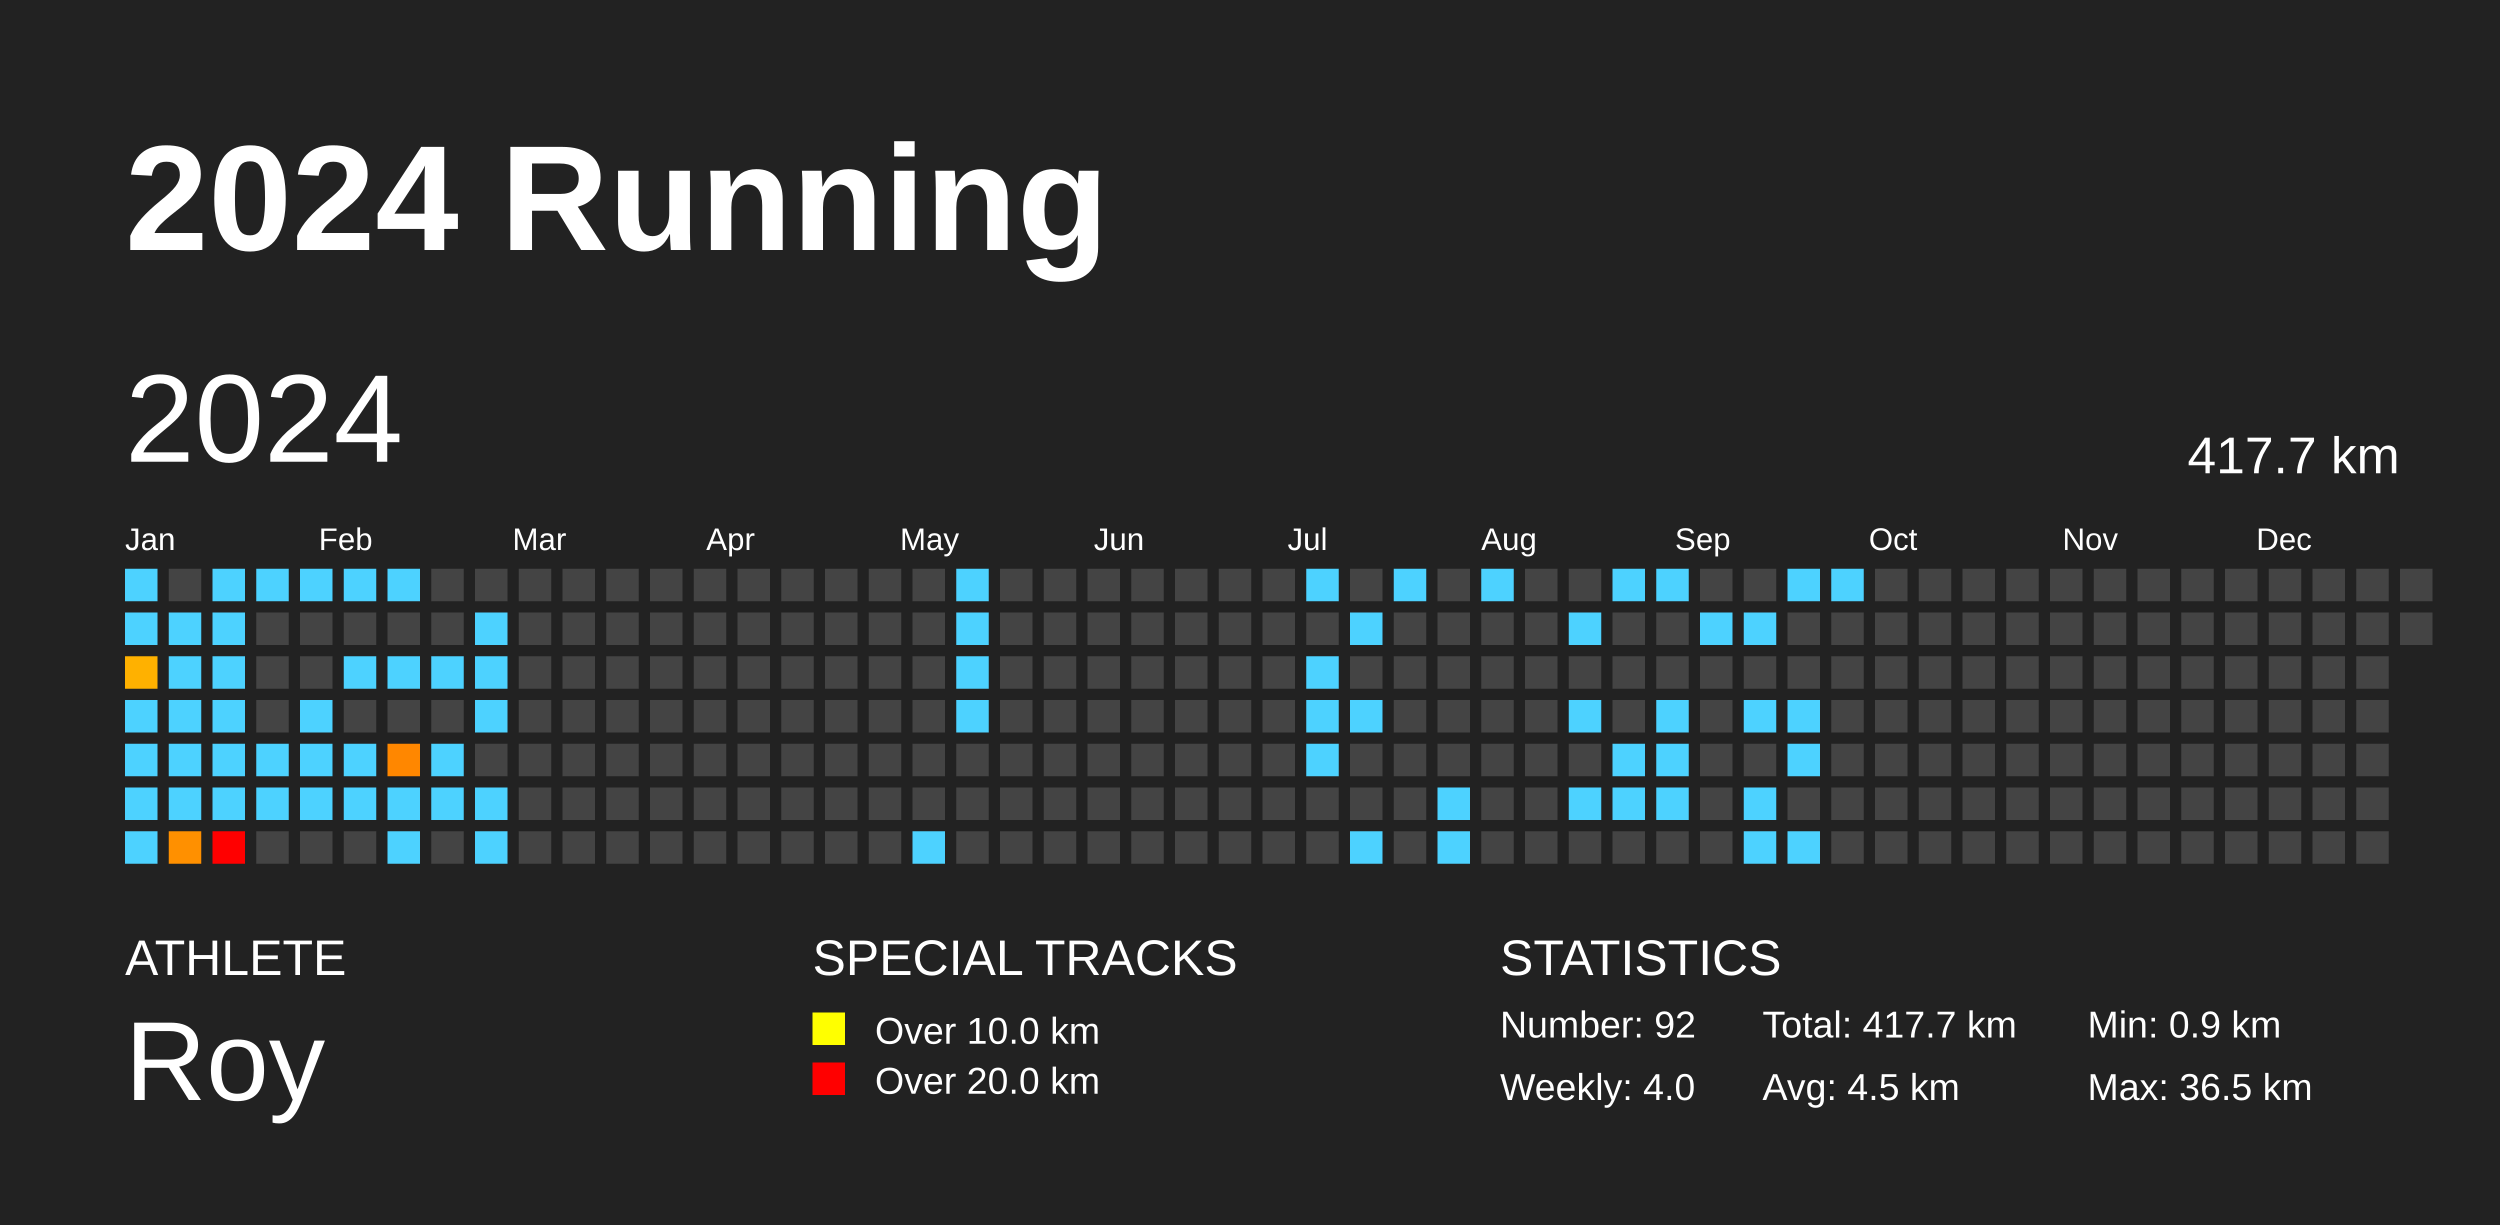
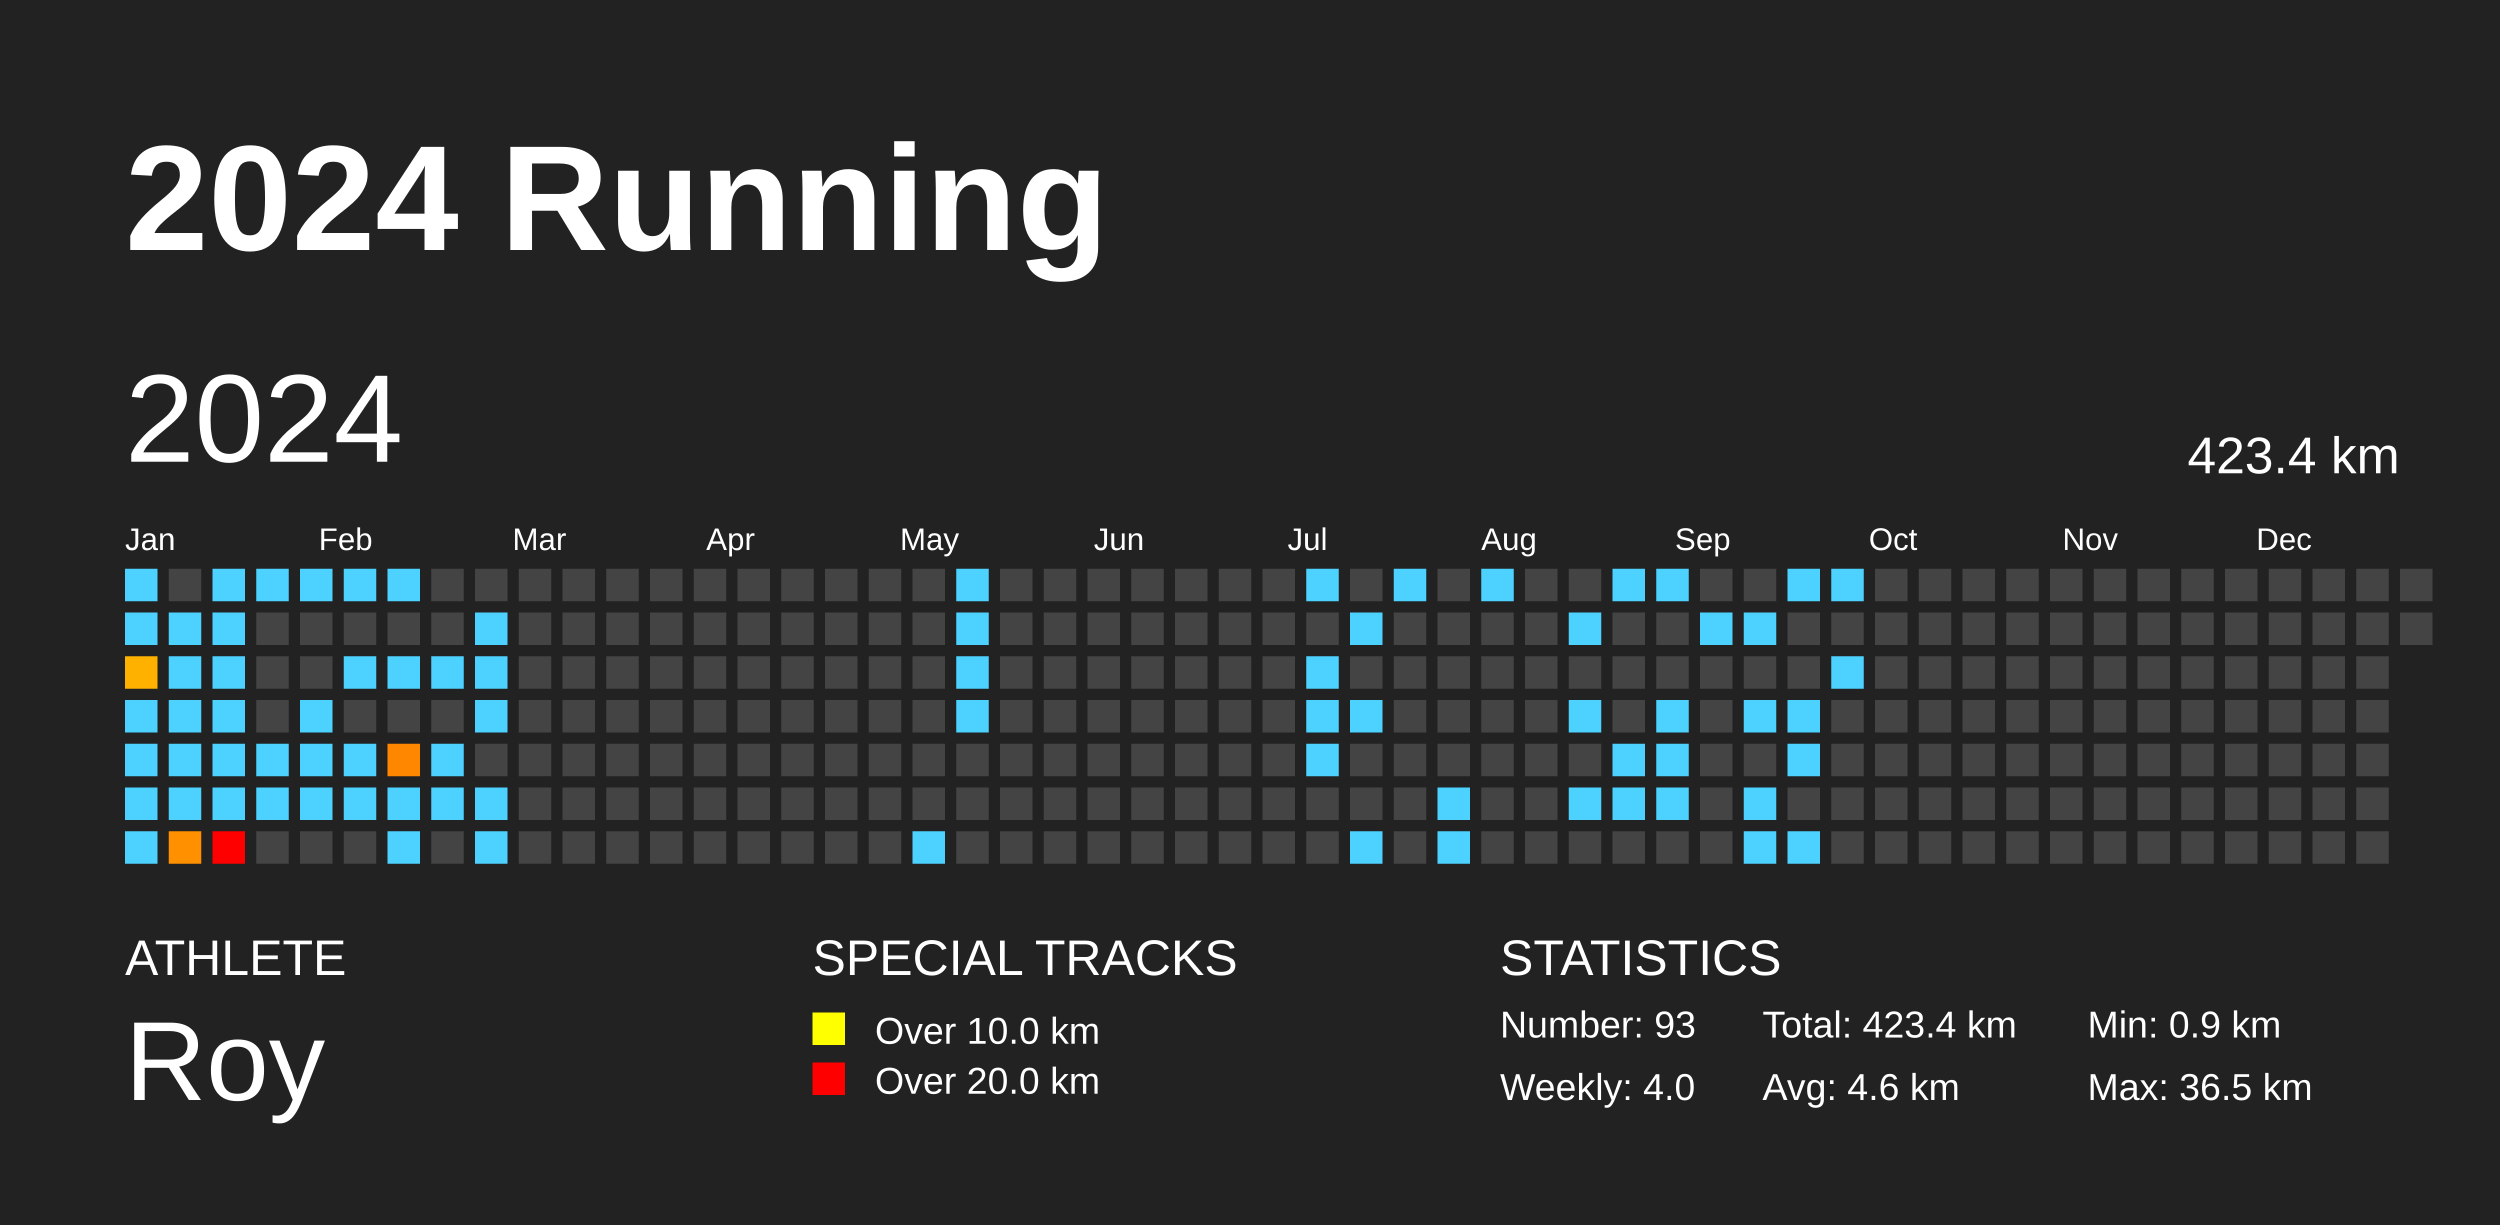
<svg xmlns="http://www.w3.org/2000/svg" baseProfile="full" height="98mm" version="1.1" viewBox="0,0,200,98" width="200mm">
  <defs />
  <rect fill="#222222" height="98" width="200" x="0" y="0" />
  <text fill="#FFFFFF" style="font-size:12px; font-family:Arial; font-weight:bold;" x="10" y="20">2024 Running</text>
  <text fill="#FFFFFF" style="font-size:4px; font-family:Arial" x="10" y="78">ATHLETE</text>
  <text fill="#FFFFFF" style="font-size:9px; font-family:Arial" x="10" y="88">Roy</text>
  <text fill="#FFFFFF" style="font-size:4px; font-family:Arial" x="65" y="78">SPECIAL TRACKS</text>
  <rect fill="yellow" height="2.6" width="2.6" x="65" y="81" />
  <text fill="#FFFFFF" style="font-size:3px; font-family:Arial" x="70" y="83.5">Over 10.0 km</text>
  <rect fill="red" height="2.6" width="2.6" x="65" y="85" />
  <text fill="#FFFFFF" style="font-size:3px; font-family:Arial" x="70" y="87.5">Over 20.0 km</text>
  <text fill="#FFFFFF" style="font-size:4px; font-family:Arial" x="120" y="78">STATISTICS</text>
-   <text fill="#FFFFFF" style="font-size:3px; font-family:Arial" x="120" y="83">Number: 92</text>
+   <text fill="#FFFFFF" style="font-size:3px; font-family:Arial" x="120" y="83">Number: 93</text>
  <text fill="#FFFFFF" style="font-size:3px; font-family:Arial" x="120" y="88">Weekly: 4.0</text>
-   <text fill="#FFFFFF" style="font-size:3px; font-family:Arial" x="141" y="83">Total: 417.7 km</text>
-   <text fill="#FFFFFF" style="font-size:3px; font-family:Arial" x="141" y="88">Avg: 4.5 km</text>
+   <text fill="#FFFFFF" style="font-size:3px; font-family:Arial" x="141" y="83">Total: 423.4 km</text>
+   <text fill="#FFFFFF" style="font-size:3px; font-family:Arial" x="141" y="88">Avg: 4.6 km</text>
  <text fill="#FFFFFF" style="font-size:3px; font-family:Arial" x="167" y="83">Min: 0.9 km</text>
  <text fill="#FFFFFF" style="font-size:3px; font-family:Arial" x="167" y="88">Max: 36.5 km</text>
  <text dominant-baseline="hanging" fill="#FFFFFF" style="font-size:10.0px; font-family:Arial;" x="10" y="30">2024</text>
-   <text dominant-baseline="hanging" fill="#FFFFFF" style="font-size:4.125px; font-family:Arial;" x="175" y="35">417.7 km</text>
+   <text dominant-baseline="hanging" fill="#FFFFFF" style="font-size:4.125px; font-family:Arial;" x="175" y="35">423.4 km</text>
  <text fill="#FFFFFF" style="font-size:2.5px; font-family:Arial" x="10.0" y="44">Jan</text>
  <text fill="#FFFFFF" style="font-size:2.5px; font-family:Arial" x="25.5" y="44">Feb</text>
  <text fill="#FFFFFF" style="font-size:2.5px; font-family:Arial" x="41.0" y="44">Mar</text>
  <text fill="#FFFFFF" style="font-size:2.5px; font-family:Arial" x="56.5" y="44">Apr</text>
  <text fill="#FFFFFF" style="font-size:2.5px; font-family:Arial" x="72.0" y="44">May</text>
  <text fill="#FFFFFF" style="font-size:2.5px; font-family:Arial" x="87.5" y="44">Jun</text>
  <text fill="#FFFFFF" style="font-size:2.5px; font-family:Arial" x="103.0" y="44">Jul</text>
  <text fill="#FFFFFF" style="font-size:2.5px; font-family:Arial" x="118.5" y="44">Aug</text>
  <text fill="#FFFFFF" style="font-size:2.5px; font-family:Arial" x="134.0" y="44">Sep</text>
  <text fill="#FFFFFF" style="font-size:2.5px; font-family:Arial" x="149.5" y="44">Oct</text>
  <text fill="#FFFFFF" style="font-size:2.5px; font-family:Arial" x="165.0" y="44">Nov</text>
  <text fill="#FFFFFF" style="font-size:2.5px; font-family:Arial" x="180.5" y="44">Dec</text>
  <rect fill="#4dd2ff" height="2.6" width="2.6" x="10.0" y="45.5" />
  <rect fill="#4dd2ff" height="2.6" width="2.6" x="10.0" y="49.0" />
  <rect fill="#ffb100" height="2.6" width="2.6" x="10.0" y="52.5" />
  <rect fill="#4dd2ff" height="2.6" width="2.6" x="10.0" y="56.0" />
  <rect fill="#4dd2ff" height="2.6" width="2.6" x="10.0" y="59.5" />
  <rect fill="#4dd2ff" height="2.6" width="2.6" x="10.0" y="63.0" />
  <rect fill="#4dd2ff" height="2.6" width="2.6" x="10.0" y="66.5" />
  <rect fill="#444444" height="2.6" width="2.6" x="13.5" y="45.5" />
  <rect fill="#4dd2ff" height="2.6" width="2.6" x="13.5" y="49.0" />
  <rect fill="#4dd2ff" height="2.6" width="2.6" x="13.5" y="52.5" />
  <rect fill="#4dd2ff" height="2.6" width="2.6" x="13.5" y="56.0" />
  <rect fill="#4dd2ff" height="2.6" width="2.6" x="13.5" y="59.5" />
  <rect fill="#4dd2ff" height="2.6" width="2.6" x="13.5" y="63.0" />
  <rect fill="#ff9000" height="2.6" width="2.6" x="13.5" y="66.5" />
  <rect fill="#4dd2ff" height="2.6" width="2.6" x="17.0" y="45.5" />
  <rect fill="#4dd2ff" height="2.6" width="2.6" x="17.0" y="49.0" />
  <rect fill="#4dd2ff" height="2.6" width="2.6" x="17.0" y="52.5" />
  <rect fill="#4dd2ff" height="2.6" width="2.6" x="17.0" y="56.0" />
  <rect fill="#4dd2ff" height="2.6" width="2.6" x="17.0" y="59.5" />
  <rect fill="#4dd2ff" height="2.6" width="2.6" x="17.0" y="63.0" />
  <rect fill="red" height="2.6" width="2.6" x="17.0" y="66.5" />
  <rect fill="#4dd2ff" height="2.6" width="2.6" x="20.5" y="45.5" />
  <rect fill="#444444" height="2.6" width="2.6" x="20.5" y="49.0" />
  <rect fill="#444444" height="2.6" width="2.6" x="20.5" y="52.5" />
  <rect fill="#444444" height="2.6" width="2.6" x="20.5" y="56.0" />
  <rect fill="#4dd2ff" height="2.6" width="2.6" x="20.5" y="59.5" />
  <rect fill="#4dd2ff" height="2.6" width="2.6" x="20.5" y="63.0" />
  <rect fill="#444444" height="2.6" width="2.6" x="20.5" y="66.5" />
  <rect fill="#4dd2ff" height="2.6" width="2.6" x="24.0" y="45.5" />
  <rect fill="#444444" height="2.6" width="2.6" x="24.0" y="49.0" />
  <rect fill="#444444" height="2.6" width="2.6" x="24.0" y="52.5" />
  <rect fill="#4dd2ff" height="2.6" width="2.6" x="24.0" y="56.0" />
  <rect fill="#4dd2ff" height="2.6" width="2.6" x="24.0" y="59.5" />
  <rect fill="#4dd2ff" height="2.6" width="2.6" x="24.0" y="63.0" />
  <rect fill="#444444" height="2.6" width="2.6" x="24.0" y="66.5" />
  <rect fill="#4dd2ff" height="2.6" width="2.6" x="27.5" y="45.5" />
  <rect fill="#444444" height="2.6" width="2.6" x="27.5" y="49.0" />
  <rect fill="#4dd2ff" height="2.6" width="2.6" x="27.5" y="52.5" />
  <rect fill="#444444" height="2.6" width="2.6" x="27.5" y="56.0" />
  <rect fill="#4dd2ff" height="2.6" width="2.6" x="27.5" y="59.5" />
  <rect fill="#4dd2ff" height="2.6" width="2.6" x="27.5" y="63.0" />
  <rect fill="#444444" height="2.6" width="2.6" x="27.5" y="66.5" />
  <rect fill="#4dd2ff" height="2.6" width="2.6" x="31.0" y="45.5" />
  <rect fill="#444444" height="2.6" width="2.6" x="31.0" y="49.0" />
  <rect fill="#4dd2ff" height="2.6" width="2.6" x="31.0" y="52.5" />
  <rect fill="#444444" height="2.6" width="2.6" x="31.0" y="56.0" />
  <rect fill="#ff8700" height="2.6" width="2.6" x="31.0" y="59.5" />
  <rect fill="#4dd2ff" height="2.6" width="2.6" x="31.0" y="63.0" />
  <rect fill="#4dd2ff" height="2.6" width="2.6" x="31.0" y="66.5" />
  <rect fill="#444444" height="2.6" width="2.6" x="34.5" y="45.5" />
  <rect fill="#444444" height="2.6" width="2.6" x="34.5" y="49.0" />
  <rect fill="#4dd2ff" height="2.6" width="2.6" x="34.5" y="52.5" />
  <rect fill="#444444" height="2.6" width="2.6" x="34.5" y="56.0" />
  <rect fill="#4dd2ff" height="2.6" width="2.6" x="34.5" y="59.5" />
  <rect fill="#4dd2ff" height="2.6" width="2.6" x="34.5" y="63.0" />
  <rect fill="#444444" height="2.6" width="2.6" x="34.5" y="66.5" />
  <rect fill="#444444" height="2.6" width="2.6" x="38.0" y="45.5" />
  <rect fill="#4dd2ff" height="2.6" width="2.6" x="38.0" y="49.0" />
  <rect fill="#4dd2ff" height="2.6" width="2.6" x="38.0" y="52.5" />
  <rect fill="#4dd2ff" height="2.6" width="2.6" x="38.0" y="56.0" />
  <rect fill="#444444" height="2.6" width="2.6" x="38.0" y="59.5" />
  <rect fill="#4dd2ff" height="2.6" width="2.6" x="38.0" y="63.0" />
  <rect fill="#4dd2ff" height="2.6" width="2.6" x="38.0" y="66.5" />
  <rect fill="#444444" height="2.6" width="2.6" x="41.5" y="45.5" />
  <rect fill="#444444" height="2.6" width="2.6" x="41.5" y="49.0" />
  <rect fill="#444444" height="2.6" width="2.6" x="41.5" y="52.5" />
  <rect fill="#444444" height="2.6" width="2.6" x="41.5" y="56.0" />
  <rect fill="#444444" height="2.6" width="2.6" x="41.5" y="59.5" />
  <rect fill="#444444" height="2.6" width="2.6" x="41.5" y="63.0" />
  <rect fill="#444444" height="2.6" width="2.6" x="41.5" y="66.5" />
  <rect fill="#444444" height="2.6" width="2.6" x="45.0" y="45.5" />
  <rect fill="#444444" height="2.6" width="2.6" x="45.0" y="49.0" />
  <rect fill="#444444" height="2.6" width="2.6" x="45.0" y="52.5" />
  <rect fill="#444444" height="2.6" width="2.6" x="45.0" y="56.0" />
  <rect fill="#444444" height="2.6" width="2.6" x="45.0" y="59.5" />
  <rect fill="#444444" height="2.6" width="2.6" x="45.0" y="63.0" />
  <rect fill="#444444" height="2.6" width="2.6" x="45.0" y="66.5" />
  <rect fill="#444444" height="2.6" width="2.6" x="48.5" y="45.5" />
  <rect fill="#444444" height="2.6" width="2.6" x="48.5" y="49.0" />
  <rect fill="#444444" height="2.6" width="2.6" x="48.5" y="52.5" />
  <rect fill="#444444" height="2.6" width="2.6" x="48.5" y="56.0" />
  <rect fill="#444444" height="2.6" width="2.6" x="48.5" y="59.5" />
  <rect fill="#444444" height="2.6" width="2.6" x="48.5" y="63.0" />
  <rect fill="#444444" height="2.6" width="2.6" x="48.5" y="66.5" />
  <rect fill="#444444" height="2.6" width="2.6" x="52.0" y="45.5" />
  <rect fill="#444444" height="2.6" width="2.6" x="52.0" y="49.0" />
  <rect fill="#444444" height="2.6" width="2.6" x="52.0" y="52.5" />
  <rect fill="#444444" height="2.6" width="2.6" x="52.0" y="56.0" />
  <rect fill="#444444" height="2.6" width="2.6" x="52.0" y="59.5" />
  <rect fill="#444444" height="2.6" width="2.6" x="52.0" y="63.0" />
  <rect fill="#444444" height="2.6" width="2.6" x="52.0" y="66.5" />
  <rect fill="#444444" height="2.6" width="2.6" x="55.5" y="45.5" />
  <rect fill="#444444" height="2.6" width="2.6" x="55.5" y="49.0" />
  <rect fill="#444444" height="2.6" width="2.6" x="55.5" y="52.5" />
  <rect fill="#444444" height="2.6" width="2.6" x="55.5" y="56.0" />
  <rect fill="#444444" height="2.6" width="2.6" x="55.5" y="59.5" />
  <rect fill="#444444" height="2.6" width="2.6" x="55.5" y="63.0" />
  <rect fill="#444444" height="2.6" width="2.6" x="55.5" y="66.5" />
  <rect fill="#444444" height="2.6" width="2.6" x="59.0" y="45.5" />
  <rect fill="#444444" height="2.6" width="2.6" x="59.0" y="49.0" />
  <rect fill="#444444" height="2.6" width="2.6" x="59.0" y="52.5" />
  <rect fill="#444444" height="2.6" width="2.6" x="59.0" y="56.0" />
  <rect fill="#444444" height="2.6" width="2.6" x="59.0" y="59.5" />
  <rect fill="#444444" height="2.6" width="2.6" x="59.0" y="63.0" />
  <rect fill="#444444" height="2.6" width="2.6" x="59.0" y="66.5" />
  <rect fill="#444444" height="2.6" width="2.6" x="62.5" y="45.5" />
  <rect fill="#444444" height="2.6" width="2.6" x="62.5" y="49.0" />
  <rect fill="#444444" height="2.6" width="2.6" x="62.5" y="52.5" />
  <rect fill="#444444" height="2.6" width="2.6" x="62.5" y="56.0" />
  <rect fill="#444444" height="2.6" width="2.6" x="62.5" y="59.5" />
  <rect fill="#444444" height="2.6" width="2.6" x="62.5" y="63.0" />
  <rect fill="#444444" height="2.6" width="2.6" x="62.5" y="66.5" />
  <rect fill="#444444" height="2.6" width="2.6" x="66.0" y="45.5" />
  <rect fill="#444444" height="2.6" width="2.6" x="66.0" y="49.0" />
  <rect fill="#444444" height="2.6" width="2.6" x="66.0" y="52.5" />
  <rect fill="#444444" height="2.6" width="2.6" x="66.0" y="56.0" />
  <rect fill="#444444" height="2.6" width="2.6" x="66.0" y="59.5" />
  <rect fill="#444444" height="2.6" width="2.6" x="66.0" y="63.0" />
  <rect fill="#444444" height="2.6" width="2.6" x="66.0" y="66.5" />
  <rect fill="#444444" height="2.6" width="2.6" x="69.5" y="45.5" />
  <rect fill="#444444" height="2.6" width="2.6" x="69.5" y="49.0" />
  <rect fill="#444444" height="2.6" width="2.6" x="69.5" y="52.5" />
  <rect fill="#444444" height="2.6" width="2.6" x="69.5" y="56.0" />
  <rect fill="#444444" height="2.6" width="2.6" x="69.5" y="59.5" />
  <rect fill="#444444" height="2.6" width="2.6" x="69.5" y="63.0" />
  <rect fill="#444444" height="2.6" width="2.6" x="69.5" y="66.5" />
  <rect fill="#444444" height="2.6" width="2.6" x="73.0" y="45.5" />
  <rect fill="#444444" height="2.6" width="2.6" x="73.0" y="49.0" />
  <rect fill="#444444" height="2.6" width="2.6" x="73.0" y="52.5" />
  <rect fill="#444444" height="2.6" width="2.6" x="73.0" y="56.0" />
  <rect fill="#444444" height="2.6" width="2.6" x="73.0" y="59.5" />
  <rect fill="#444444" height="2.6" width="2.6" x="73.0" y="63.0" />
  <rect fill="#4dd2ff" height="2.6" width="2.6" x="73.0" y="66.5" />
  <rect fill="#4dd2ff" height="2.6" width="2.6" x="76.5" y="45.5" />
  <rect fill="#4dd2ff" height="2.6" width="2.6" x="76.5" y="49.0" />
  <rect fill="#4dd2ff" height="2.6" width="2.6" x="76.5" y="52.5" />
  <rect fill="#4dd2ff" height="2.6" width="2.6" x="76.5" y="56.0" />
  <rect fill="#444444" height="2.6" width="2.6" x="76.5" y="59.5" />
  <rect fill="#444444" height="2.6" width="2.6" x="76.5" y="63.0" />
  <rect fill="#444444" height="2.6" width="2.6" x="76.5" y="66.5" />
  <rect fill="#444444" height="2.6" width="2.6" x="80.0" y="45.5" />
  <rect fill="#444444" height="2.6" width="2.6" x="80.0" y="49.0" />
  <rect fill="#444444" height="2.6" width="2.6" x="80.0" y="52.5" />
  <rect fill="#444444" height="2.6" width="2.6" x="80.0" y="56.0" />
  <rect fill="#444444" height="2.6" width="2.6" x="80.0" y="59.5" />
  <rect fill="#444444" height="2.6" width="2.6" x="80.0" y="63.0" />
  <rect fill="#444444" height="2.6" width="2.6" x="80.0" y="66.5" />
  <rect fill="#444444" height="2.6" width="2.6" x="83.5" y="45.5" />
  <rect fill="#444444" height="2.6" width="2.6" x="83.5" y="49.0" />
  <rect fill="#444444" height="2.6" width="2.6" x="83.5" y="52.5" />
  <rect fill="#444444" height="2.6" width="2.6" x="83.5" y="56.0" />
  <rect fill="#444444" height="2.6" width="2.6" x="83.5" y="59.5" />
  <rect fill="#444444" height="2.6" width="2.6" x="83.5" y="63.0" />
  <rect fill="#444444" height="2.6" width="2.6" x="83.5" y="66.5" />
  <rect fill="#444444" height="2.6" width="2.6" x="87.0" y="45.5" />
  <rect fill="#444444" height="2.6" width="2.6" x="87.0" y="49.0" />
  <rect fill="#444444" height="2.6" width="2.6" x="87.0" y="52.5" />
  <rect fill="#444444" height="2.6" width="2.6" x="87.0" y="56.0" />
  <rect fill="#444444" height="2.6" width="2.6" x="87.0" y="59.5" />
  <rect fill="#444444" height="2.6" width="2.6" x="87.0" y="63.0" />
  <rect fill="#444444" height="2.6" width="2.6" x="87.0" y="66.5" />
  <rect fill="#444444" height="2.6" width="2.6" x="90.5" y="45.5" />
  <rect fill="#444444" height="2.6" width="2.6" x="90.5" y="49.0" />
  <rect fill="#444444" height="2.6" width="2.6" x="90.5" y="52.5" />
  <rect fill="#444444" height="2.6" width="2.6" x="90.5" y="56.0" />
  <rect fill="#444444" height="2.6" width="2.6" x="90.5" y="59.5" />
  <rect fill="#444444" height="2.6" width="2.6" x="90.5" y="63.0" />
  <rect fill="#444444" height="2.6" width="2.6" x="90.5" y="66.5" />
  <rect fill="#444444" height="2.6" width="2.6" x="94.0" y="45.5" />
  <rect fill="#444444" height="2.6" width="2.6" x="94.0" y="49.0" />
  <rect fill="#444444" height="2.6" width="2.6" x="94.0" y="52.5" />
  <rect fill="#444444" height="2.6" width="2.6" x="94.0" y="56.0" />
  <rect fill="#444444" height="2.6" width="2.6" x="94.0" y="59.5" />
  <rect fill="#444444" height="2.6" width="2.6" x="94.0" y="63.0" />
  <rect fill="#444444" height="2.6" width="2.6" x="94.0" y="66.5" />
  <rect fill="#444444" height="2.6" width="2.6" x="97.5" y="45.5" />
  <rect fill="#444444" height="2.6" width="2.6" x="97.5" y="49.0" />
  <rect fill="#444444" height="2.6" width="2.6" x="97.5" y="52.5" />
  <rect fill="#444444" height="2.6" width="2.6" x="97.5" y="56.0" />
  <rect fill="#444444" height="2.6" width="2.6" x="97.5" y="59.5" />
  <rect fill="#444444" height="2.6" width="2.6" x="97.5" y="63.0" />
  <rect fill="#444444" height="2.6" width="2.6" x="97.5" y="66.5" />
  <rect fill="#444444" height="2.6" width="2.6" x="101.0" y="45.5" />
  <rect fill="#444444" height="2.6" width="2.6" x="101.0" y="49.0" />
  <rect fill="#444444" height="2.6" width="2.6" x="101.0" y="52.5" />
  <rect fill="#444444" height="2.6" width="2.6" x="101.0" y="56.0" />
  <rect fill="#444444" height="2.6" width="2.6" x="101.0" y="59.5" />
  <rect fill="#444444" height="2.6" width="2.6" x="101.0" y="63.0" />
  <rect fill="#444444" height="2.6" width="2.6" x="101.0" y="66.5" />
  <rect fill="#4dd2ff" height="2.6" width="2.6" x="104.5" y="45.5" />
  <rect fill="#444444" height="2.6" width="2.6" x="104.5" y="49.0" />
  <rect fill="#4dd2ff" height="2.6" width="2.6" x="104.5" y="52.5" />
  <rect fill="#4dd2ff" height="2.6" width="2.6" x="104.5" y="56.0" />
  <rect fill="#4dd2ff" height="2.6" width="2.6" x="104.5" y="59.5" />
  <rect fill="#444444" height="2.6" width="2.6" x="104.5" y="63.0" />
  <rect fill="#444444" height="2.6" width="2.6" x="104.5" y="66.5" />
  <rect fill="#444444" height="2.6" width="2.6" x="108.0" y="45.5" />
  <rect fill="#4dd2ff" height="2.6" width="2.6" x="108.0" y="49.0" />
  <rect fill="#444444" height="2.6" width="2.6" x="108.0" y="52.5" />
  <rect fill="#4dd2ff" height="2.6" width="2.6" x="108.0" y="56.0" />
  <rect fill="#444444" height="2.6" width="2.6" x="108.0" y="59.5" />
  <rect fill="#444444" height="2.6" width="2.6" x="108.0" y="63.0" />
  <rect fill="#4dd2ff" height="2.6" width="2.6" x="108.0" y="66.5" />
  <rect fill="#4dd2ff" height="2.6" width="2.6" x="111.5" y="45.5" />
  <rect fill="#444444" height="2.6" width="2.6" x="111.5" y="49.0" />
  <rect fill="#444444" height="2.6" width="2.6" x="111.5" y="52.5" />
  <rect fill="#444444" height="2.6" width="2.6" x="111.5" y="56.0" />
  <rect fill="#444444" height="2.6" width="2.6" x="111.5" y="59.5" />
  <rect fill="#444444" height="2.6" width="2.6" x="111.5" y="63.0" />
  <rect fill="#444444" height="2.6" width="2.6" x="111.5" y="66.5" />
  <rect fill="#444444" height="2.6" width="2.6" x="115.0" y="45.5" />
  <rect fill="#444444" height="2.6" width="2.6" x="115.0" y="49.0" />
  <rect fill="#444444" height="2.6" width="2.6" x="115.0" y="52.5" />
  <rect fill="#444444" height="2.6" width="2.6" x="115.0" y="56.0" />
  <rect fill="#444444" height="2.6" width="2.6" x="115.0" y="59.5" />
  <rect fill="#4dd2ff" height="2.6" width="2.6" x="115.0" y="63.0" />
  <rect fill="#4dd2ff" height="2.6" width="2.6" x="115.0" y="66.5" />
  <rect fill="#4dd2ff" height="2.6" width="2.6" x="118.5" y="45.5" />
  <rect fill="#444444" height="2.6" width="2.6" x="118.5" y="49.0" />
  <rect fill="#444444" height="2.6" width="2.6" x="118.5" y="52.5" />
  <rect fill="#444444" height="2.6" width="2.6" x="118.5" y="56.0" />
  <rect fill="#444444" height="2.6" width="2.6" x="118.5" y="59.5" />
  <rect fill="#444444" height="2.6" width="2.6" x="118.5" y="63.0" />
  <rect fill="#444444" height="2.6" width="2.6" x="118.5" y="66.5" />
  <rect fill="#444444" height="2.6" width="2.6" x="122.0" y="45.5" />
  <rect fill="#444444" height="2.6" width="2.6" x="122.0" y="49.0" />
  <rect fill="#444444" height="2.6" width="2.6" x="122.0" y="52.5" />
  <rect fill="#444444" height="2.6" width="2.6" x="122.0" y="56.0" />
  <rect fill="#444444" height="2.6" width="2.6" x="122.0" y="59.5" />
  <rect fill="#444444" height="2.6" width="2.6" x="122.0" y="63.0" />
  <rect fill="#444444" height="2.6" width="2.6" x="122.0" y="66.5" />
  <rect fill="#444444" height="2.6" width="2.6" x="125.5" y="45.5" />
  <rect fill="#4dd2ff" height="2.6" width="2.6" x="125.5" y="49.0" />
  <rect fill="#444444" height="2.6" width="2.6" x="125.5" y="52.5" />
  <rect fill="#4dd2ff" height="2.6" width="2.6" x="125.5" y="56.0" />
  <rect fill="#444444" height="2.6" width="2.6" x="125.5" y="59.5" />
  <rect fill="#4dd2ff" height="2.6" width="2.6" x="125.5" y="63.0" />
  <rect fill="#444444" height="2.6" width="2.6" x="125.5" y="66.5" />
  <rect fill="#4dd2ff" height="2.6" width="2.6" x="129.0" y="45.5" />
  <rect fill="#444444" height="2.6" width="2.6" x="129.0" y="49.0" />
  <rect fill="#444444" height="2.6" width="2.6" x="129.0" y="52.5" />
  <rect fill="#444444" height="2.6" width="2.6" x="129.0" y="56.0" />
  <rect fill="#4dd2ff" height="2.6" width="2.6" x="129.0" y="59.5" />
  <rect fill="#4dd2ff" height="2.6" width="2.6" x="129.0" y="63.0" />
  <rect fill="#444444" height="2.6" width="2.6" x="129.0" y="66.5" />
  <rect fill="#4dd2ff" height="2.6" width="2.6" x="132.5" y="45.5" />
  <rect fill="#444444" height="2.6" width="2.6" x="132.5" y="49.0" />
  <rect fill="#444444" height="2.6" width="2.6" x="132.5" y="52.5" />
  <rect fill="#4dd2ff" height="2.6" width="2.6" x="132.5" y="56.0" />
  <rect fill="#4dd2ff" height="2.6" width="2.6" x="132.5" y="59.5" />
  <rect fill="#4dd2ff" height="2.6" width="2.6" x="132.5" y="63.0" />
  <rect fill="#444444" height="2.6" width="2.6" x="132.5" y="66.5" />
  <rect fill="#444444" height="2.6" width="2.6" x="136.0" y="45.5" />
  <rect fill="#4dd2ff" height="2.6" width="2.6" x="136.0" y="49.0" />
  <rect fill="#444444" height="2.6" width="2.6" x="136.0" y="52.5" />
  <rect fill="#444444" height="2.6" width="2.6" x="136.0" y="56.0" />
  <rect fill="#444444" height="2.6" width="2.6" x="136.0" y="59.5" />
  <rect fill="#444444" height="2.6" width="2.6" x="136.0" y="63.0" />
  <rect fill="#444444" height="2.6" width="2.6" x="136.0" y="66.5" />
  <rect fill="#444444" height="2.6" width="2.6" x="139.5" y="45.5" />
  <rect fill="#4dd2ff" height="2.6" width="2.6" x="139.5" y="49.0" />
  <rect fill="#444444" height="2.6" width="2.6" x="139.5" y="52.5" />
  <rect fill="#4dd2ff" height="2.6" width="2.6" x="139.5" y="56.0" />
  <rect fill="#444444" height="2.6" width="2.6" x="139.5" y="59.5" />
  <rect fill="#4dd2ff" height="2.6" width="2.6" x="139.5" y="63.0" />
  <rect fill="#4dd2ff" height="2.6" width="2.6" x="139.5" y="66.5" />
  <rect fill="#4dd2ff" height="2.6" width="2.6" x="143.0" y="45.5" />
  <rect fill="#444444" height="2.6" width="2.6" x="143.0" y="49.0" />
  <rect fill="#444444" height="2.6" width="2.6" x="143.0" y="52.5" />
  <rect fill="#4dd2ff" height="2.6" width="2.6" x="143.0" y="56.0" />
  <rect fill="#4dd2ff" height="2.6" width="2.6" x="143.0" y="59.5" />
  <rect fill="#444444" height="2.6" width="2.6" x="143.0" y="63.0" />
  <rect fill="#4dd2ff" height="2.6" width="2.6" x="143.0" y="66.5" />
  <rect fill="#4dd2ff" height="2.6" width="2.6" x="146.5" y="45.5" />
  <rect fill="#444444" height="2.6" width="2.6" x="146.5" y="49.0" />
-   <rect fill="#444444" height="2.6" width="2.6" x="146.5" y="52.5" />
+   <rect fill="#4dd2ff" height="2.6" width="2.6" x="146.5" y="52.5" />
  <rect fill="#444444" height="2.6" width="2.6" x="146.5" y="56.0" />
  <rect fill="#444444" height="2.6" width="2.6" x="146.5" y="59.5" />
  <rect fill="#444444" height="2.6" width="2.6" x="146.5" y="63.0" />
  <rect fill="#444444" height="2.6" width="2.6" x="146.5" y="66.5" />
  <rect fill="#444444" height="2.6" width="2.6" x="150.0" y="45.5" />
  <rect fill="#444444" height="2.6" width="2.6" x="150.0" y="49.0" />
  <rect fill="#444444" height="2.6" width="2.6" x="150.0" y="52.5" />
  <rect fill="#444444" height="2.6" width="2.6" x="150.0" y="56.0" />
  <rect fill="#444444" height="2.6" width="2.6" x="150.0" y="59.5" />
  <rect fill="#444444" height="2.6" width="2.6" x="150.0" y="63.0" />
  <rect fill="#444444" height="2.6" width="2.6" x="150.0" y="66.5" />
  <rect fill="#444444" height="2.6" width="2.6" x="153.5" y="45.5" />
  <rect fill="#444444" height="2.6" width="2.6" x="153.5" y="49.0" />
  <rect fill="#444444" height="2.6" width="2.6" x="153.5" y="52.5" />
  <rect fill="#444444" height="2.6" width="2.6" x="153.5" y="56.0" />
  <rect fill="#444444" height="2.6" width="2.6" x="153.5" y="59.5" />
  <rect fill="#444444" height="2.6" width="2.6" x="153.5" y="63.0" />
  <rect fill="#444444" height="2.6" width="2.6" x="153.5" y="66.5" />
  <rect fill="#444444" height="2.6" width="2.6" x="157.0" y="45.5" />
  <rect fill="#444444" height="2.6" width="2.6" x="157.0" y="49.0" />
  <rect fill="#444444" height="2.6" width="2.6" x="157.0" y="52.5" />
  <rect fill="#444444" height="2.6" width="2.6" x="157.0" y="56.0" />
  <rect fill="#444444" height="2.6" width="2.6" x="157.0" y="59.5" />
  <rect fill="#444444" height="2.6" width="2.6" x="157.0" y="63.0" />
  <rect fill="#444444" height="2.6" width="2.6" x="157.0" y="66.5" />
  <rect fill="#444444" height="2.6" width="2.6" x="160.5" y="45.5" />
  <rect fill="#444444" height="2.6" width="2.6" x="160.5" y="49.0" />
  <rect fill="#444444" height="2.6" width="2.6" x="160.5" y="52.5" />
  <rect fill="#444444" height="2.6" width="2.6" x="160.5" y="56.0" />
  <rect fill="#444444" height="2.6" width="2.6" x="160.5" y="59.5" />
  <rect fill="#444444" height="2.6" width="2.6" x="160.5" y="63.0" />
  <rect fill="#444444" height="2.6" width="2.6" x="160.5" y="66.5" />
  <rect fill="#444444" height="2.6" width="2.6" x="164.0" y="45.5" />
  <rect fill="#444444" height="2.6" width="2.6" x="164.0" y="49.0" />
  <rect fill="#444444" height="2.6" width="2.6" x="164.0" y="52.5" />
  <rect fill="#444444" height="2.6" width="2.6" x="164.0" y="56.0" />
  <rect fill="#444444" height="2.6" width="2.6" x="164.0" y="59.5" />
  <rect fill="#444444" height="2.6" width="2.6" x="164.0" y="63.0" />
  <rect fill="#444444" height="2.6" width="2.6" x="164.0" y="66.5" />
  <rect fill="#444444" height="2.6" width="2.6" x="167.5" y="45.5" />
  <rect fill="#444444" height="2.6" width="2.6" x="167.5" y="49.0" />
  <rect fill="#444444" height="2.6" width="2.6" x="167.5" y="52.5" />
  <rect fill="#444444" height="2.6" width="2.6" x="167.5" y="56.0" />
  <rect fill="#444444" height="2.6" width="2.6" x="167.5" y="59.5" />
  <rect fill="#444444" height="2.6" width="2.6" x="167.5" y="63.0" />
  <rect fill="#444444" height="2.6" width="2.6" x="167.5" y="66.5" />
  <rect fill="#444444" height="2.6" width="2.6" x="171.0" y="45.5" />
  <rect fill="#444444" height="2.6" width="2.6" x="171.0" y="49.0" />
  <rect fill="#444444" height="2.6" width="2.6" x="171.0" y="52.5" />
  <rect fill="#444444" height="2.6" width="2.6" x="171.0" y="56.0" />
  <rect fill="#444444" height="2.6" width="2.6" x="171.0" y="59.5" />
  <rect fill="#444444" height="2.6" width="2.6" x="171.0" y="63.0" />
  <rect fill="#444444" height="2.6" width="2.6" x="171.0" y="66.5" />
  <rect fill="#444444" height="2.6" width="2.6" x="174.5" y="45.5" />
  <rect fill="#444444" height="2.6" width="2.6" x="174.5" y="49.0" />
  <rect fill="#444444" height="2.6" width="2.6" x="174.5" y="52.5" />
  <rect fill="#444444" height="2.6" width="2.6" x="174.5" y="56.0" />
  <rect fill="#444444" height="2.6" width="2.6" x="174.5" y="59.5" />
  <rect fill="#444444" height="2.6" width="2.6" x="174.5" y="63.0" />
  <rect fill="#444444" height="2.6" width="2.6" x="174.5" y="66.5" />
  <rect fill="#444444" height="2.6" width="2.6" x="178.0" y="45.5" />
  <rect fill="#444444" height="2.6" width="2.6" x="178.0" y="49.0" />
  <rect fill="#444444" height="2.6" width="2.6" x="178.0" y="52.5" />
  <rect fill="#444444" height="2.6" width="2.6" x="178.0" y="56.0" />
  <rect fill="#444444" height="2.6" width="2.6" x="178.0" y="59.5" />
  <rect fill="#444444" height="2.6" width="2.6" x="178.0" y="63.0" />
  <rect fill="#444444" height="2.6" width="2.6" x="178.0" y="66.5" />
  <rect fill="#444444" height="2.6" width="2.6" x="181.5" y="45.5" />
  <rect fill="#444444" height="2.6" width="2.6" x="181.5" y="49.0" />
  <rect fill="#444444" height="2.6" width="2.6" x="181.5" y="52.5" />
  <rect fill="#444444" height="2.6" width="2.6" x="181.5" y="56.0" />
  <rect fill="#444444" height="2.6" width="2.6" x="181.5" y="59.5" />
  <rect fill="#444444" height="2.6" width="2.6" x="181.5" y="63.0" />
  <rect fill="#444444" height="2.6" width="2.6" x="181.5" y="66.5" />
  <rect fill="#444444" height="2.6" width="2.6" x="185.0" y="45.5" />
  <rect fill="#444444" height="2.6" width="2.6" x="185.0" y="49.0" />
  <rect fill="#444444" height="2.6" width="2.6" x="185.0" y="52.5" />
  <rect fill="#444444" height="2.6" width="2.6" x="185.0" y="56.0" />
  <rect fill="#444444" height="2.6" width="2.6" x="185.0" y="59.5" />
  <rect fill="#444444" height="2.6" width="2.6" x="185.0" y="63.0" />
  <rect fill="#444444" height="2.6" width="2.6" x="185.0" y="66.5" />
  <rect fill="#444444" height="2.6" width="2.6" x="188.5" y="45.5" />
  <rect fill="#444444" height="2.6" width="2.6" x="188.5" y="49.0" />
  <rect fill="#444444" height="2.6" width="2.6" x="188.5" y="52.5" />
  <rect fill="#444444" height="2.6" width="2.6" x="188.5" y="56.0" />
  <rect fill="#444444" height="2.6" width="2.6" x="188.5" y="59.5" />
  <rect fill="#444444" height="2.6" width="2.6" x="188.5" y="63.0" />
  <rect fill="#444444" height="2.6" width="2.6" x="188.5" y="66.5" />
  <rect fill="#444444" height="2.6" width="2.6" x="192.0" y="45.5" />
  <rect fill="#444444" height="2.6" width="2.6" x="192.0" y="49.0" />
</svg>
